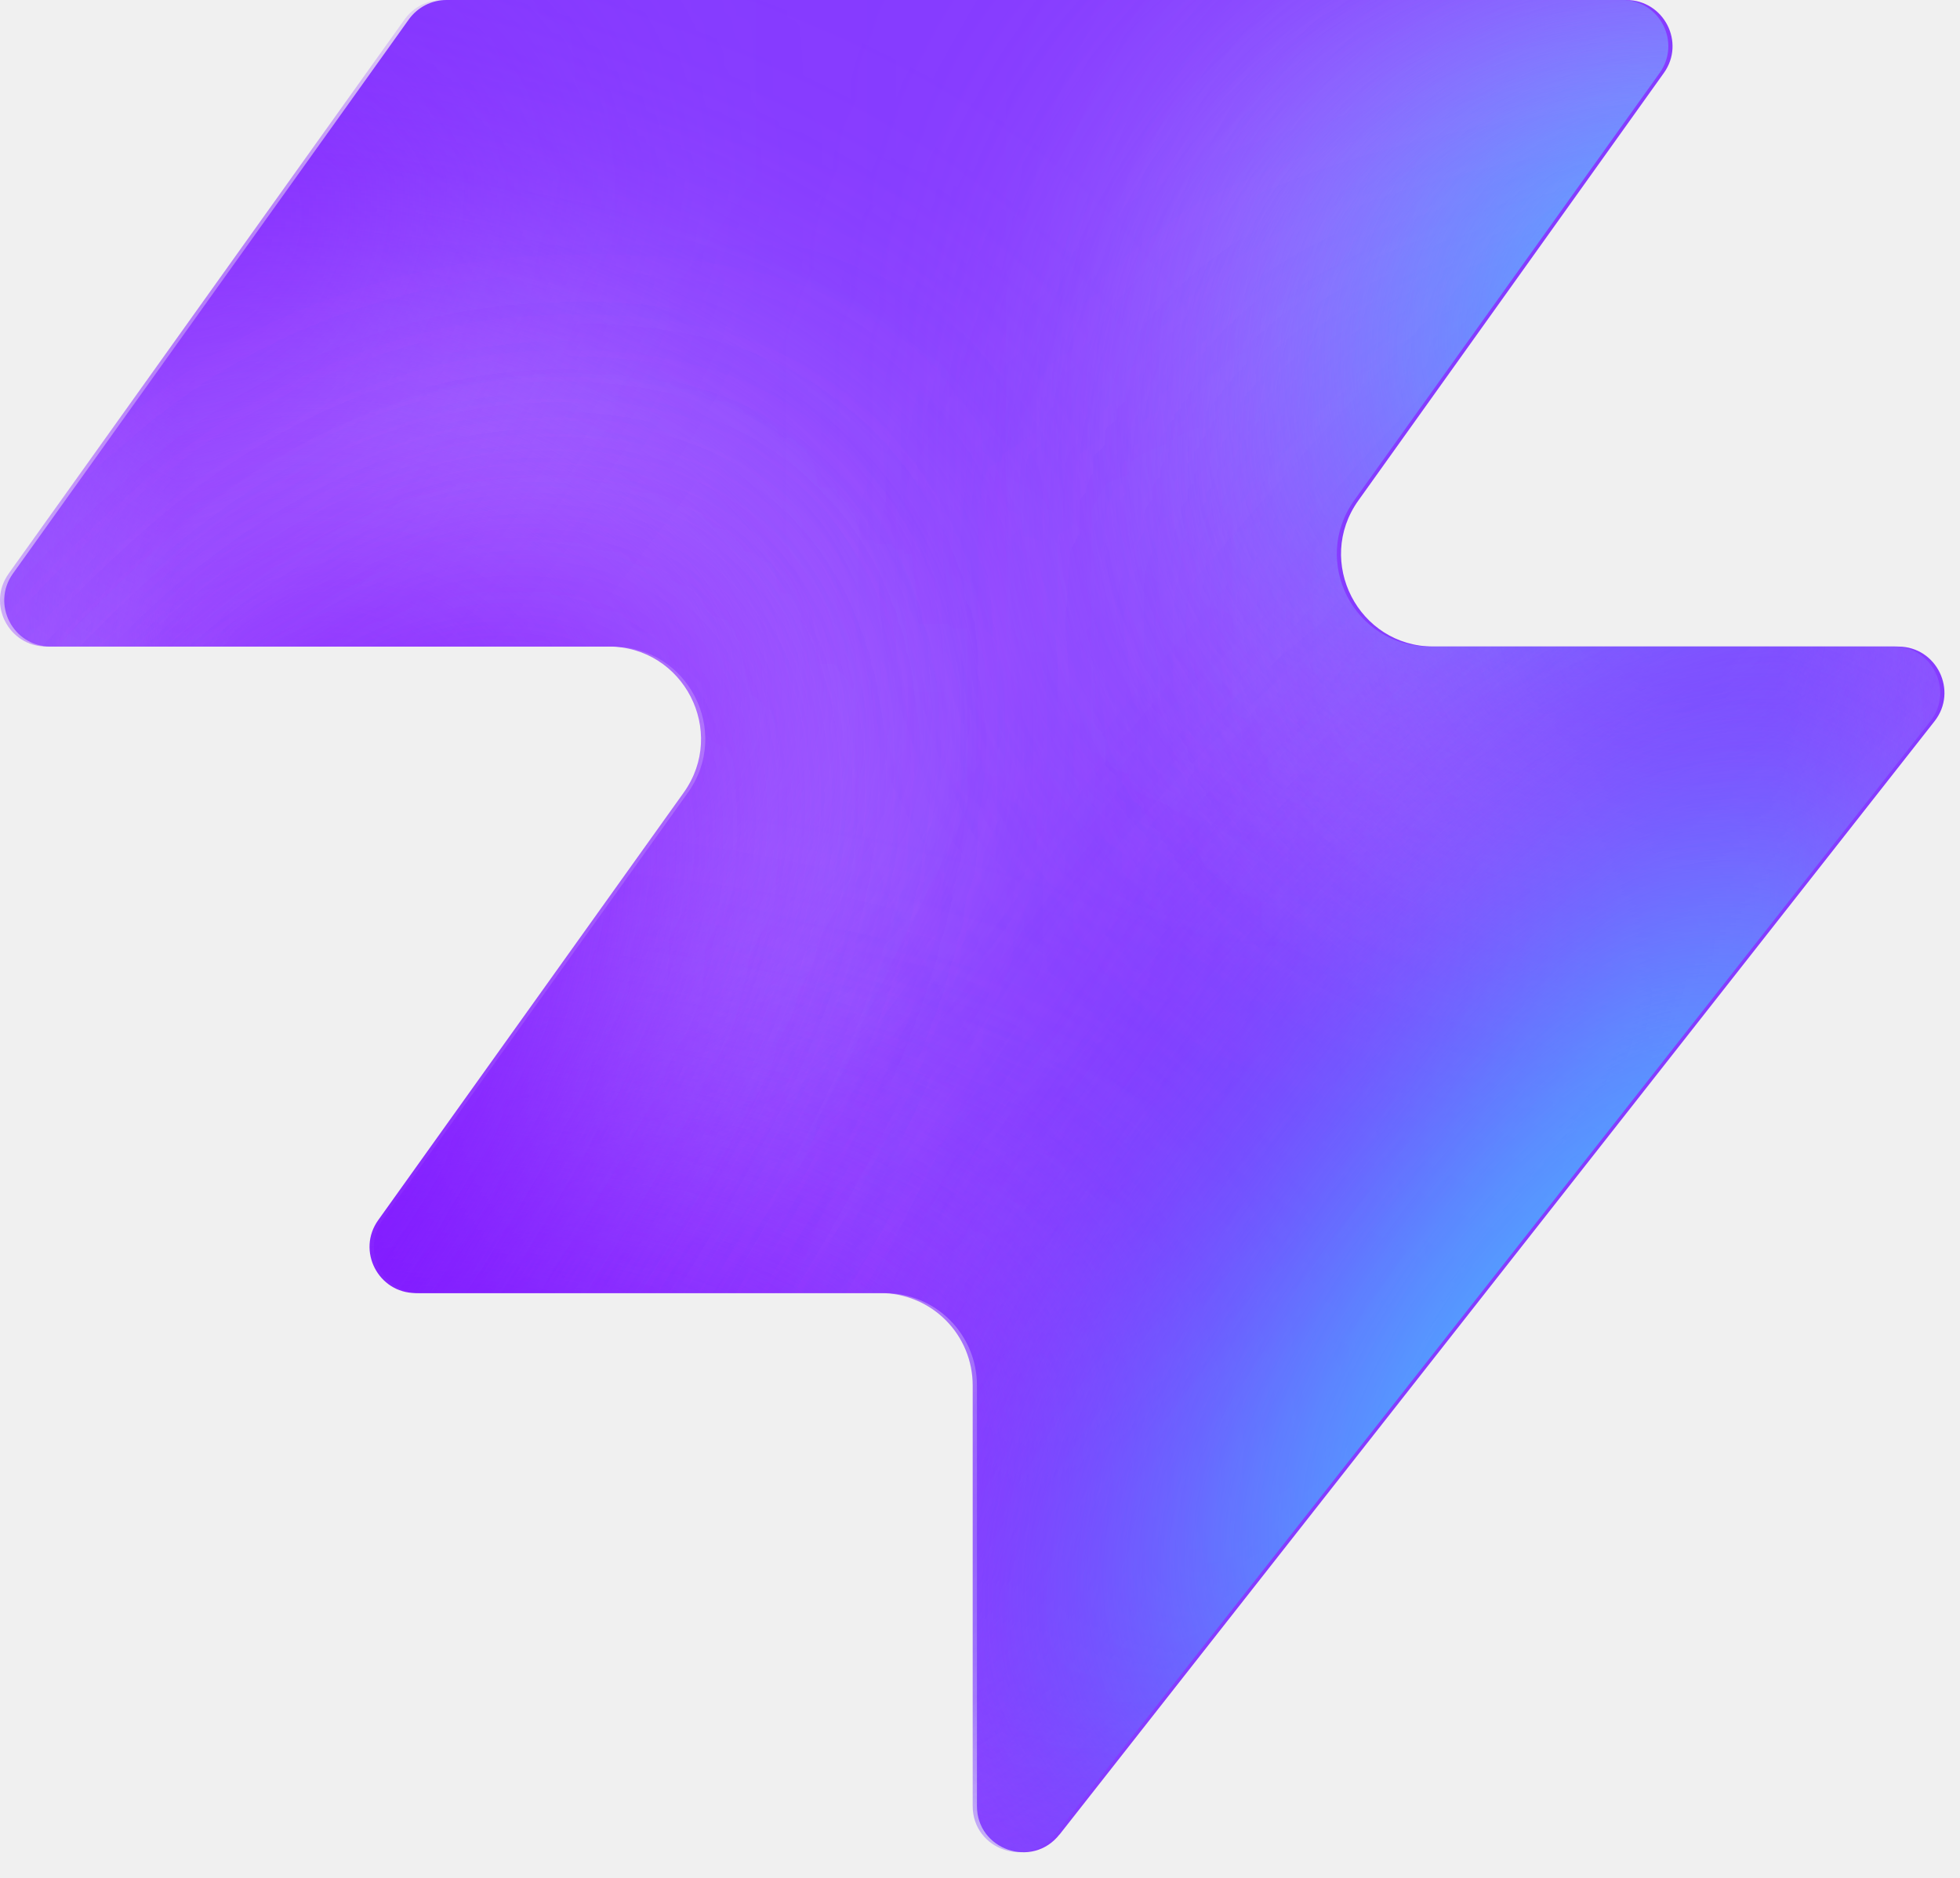
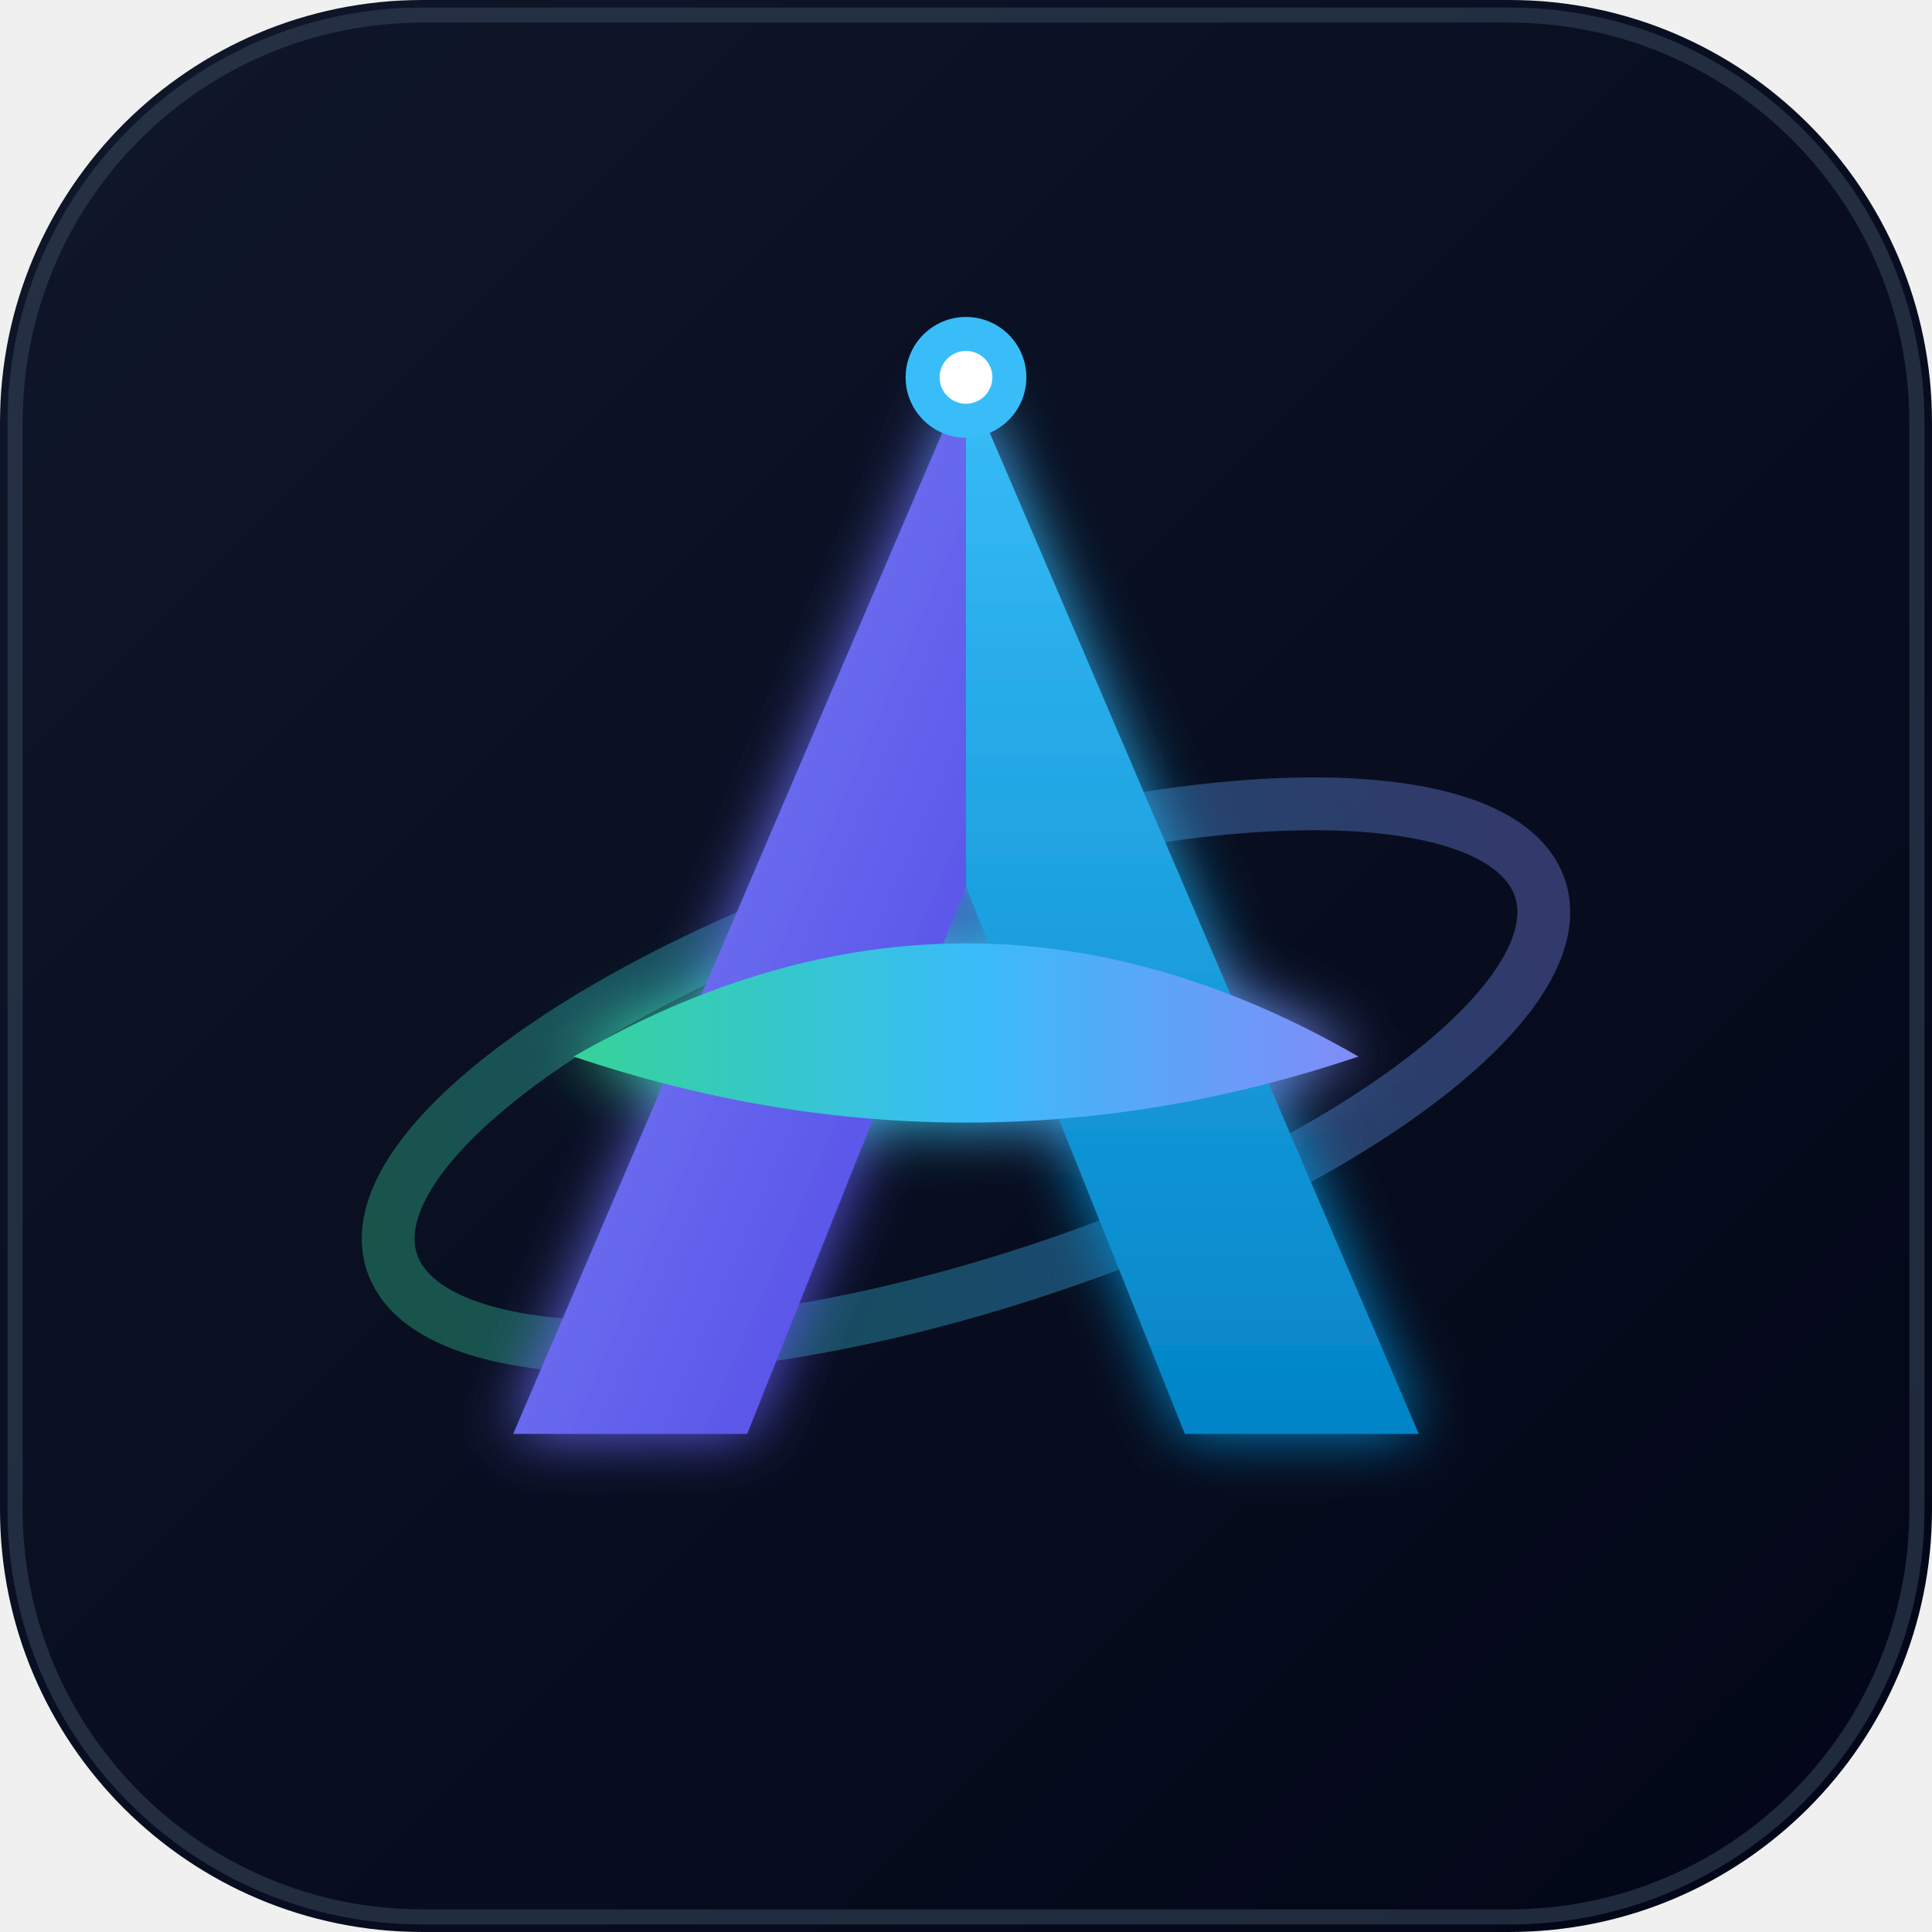
- <svg xmlns="http://www.w3.org/2000/svg" width="48" height="46" fill="none" viewBox="0 0 48 46">
-   <path fill="#863bff" d="M25.946 44.938c-.664.845-2.021.375-2.021-.698V33.937a2.26 2.26 0 0 0-2.262-2.262H10.287c-.92 0-1.456-1.04-.92-1.788l7.48-10.471c1.07-1.497 0-3.578-1.842-3.578H1.237c-.92 0-1.456-1.04-.92-1.788L10.013.474c.214-.297.556-.474.92-.474h28.894c.92 0 1.456 1.04.92 1.788l-7.48 10.471c-1.07 1.498 0 3.579 1.842 3.579h11.377c.943 0 1.473 1.088.89 1.83L25.947 44.94z" style="fill:#863bff;fill:color(display-p3 .525 .23 1);fill-opacity:1" />
-   <mask id="a" width="48" height="46" x="0" y="0" maskUnits="userSpaceOnUse" style="mask-type:alpha">
-     <path fill="#000" d="M25.842 44.938c-.664.844-2.021.375-2.021-.698V33.937a2.26 2.26 0 0 0-2.262-2.262H10.183c-.92 0-1.456-1.04-.92-1.788l7.48-10.471c1.07-1.498 0-3.579-1.842-3.579H1.133c-.92 0-1.456-1.04-.92-1.787L9.91.473c.214-.297.556-.474.92-.474h28.894c.92 0 1.456 1.04.92 1.788l-7.48 10.471c-1.07 1.498 0 3.578 1.842 3.578h11.377c.943 0 1.473 1.088.89 1.832L25.843 44.94z" style="fill:#000;fill-opacity:1" />
-   </mask>
-   <g mask="url(#a)">
-     <g filter="url(#b)">
-       <ellipse cx="5.508" cy="14.704" fill="#ede6ff" rx="5.508" ry="14.704" style="fill:#ede6ff;fill:color(display-p3 .927 .903 1);fill-opacity:1" transform="matrix(.00324 1 1 -.00324 -4.47 31.516)" />
-     </g>
-     <g filter="url(#c)">
-       <ellipse cx="10.399" cy="29.851" fill="#ede6ff" rx="10.399" ry="29.851" style="fill:#ede6ff;fill:color(display-p3 .927 .903 1);fill-opacity:1" transform="matrix(.00324 1 1 -.00324 -39.328 7.883)" />
-     </g>
-     <g filter="url(#d)">
-       <ellipse cx="5.508" cy="30.487" fill="#7e14ff" rx="5.508" ry="30.487" style="fill:#7e14ff;fill:color(display-p3 .492 .077 1);fill-opacity:1" transform="rotate(89.814 -25.913 -14.639)scale(1 -1)" />
-     </g>
-     <g filter="url(#e)">
-       <ellipse cx="5.508" cy="30.599" fill="#7e14ff" rx="5.508" ry="30.599" style="fill:#7e14ff;fill:color(display-p3 .492 .077 1);fill-opacity:1" transform="rotate(89.814 -32.644 -3.334)scale(1 -1)" />
-     </g>
-     <g filter="url(#f)">
-       <ellipse cx="5.508" cy="30.599" fill="#7e14ff" rx="5.508" ry="30.599" style="fill:#7e14ff;fill:color(display-p3 .492 .077 1);fill-opacity:1" transform="matrix(.00324 1 1 -.00324 -34.34 30.47)" />
-     </g>
-     <g filter="url(#g)">
-       <ellipse cx="14.072" cy="22.078" fill="#ede6ff" rx="14.072" ry="22.078" style="fill:#ede6ff;fill:color(display-p3 .927 .903 1);fill-opacity:1" transform="rotate(93.35 24.506 48.493)scale(-1 1)" />
-     </g>
-     <g filter="url(#h)">
-       <ellipse cx="3.47" cy="21.501" fill="#7e14ff" rx="3.47" ry="21.501" style="fill:#7e14ff;fill:color(display-p3 .492 .077 1);fill-opacity:1" transform="rotate(89.009 28.708 47.59)scale(-1 1)" />
-     </g>
-     <g filter="url(#i)">
-       <ellipse cx="3.47" cy="21.501" fill="#7e14ff" rx="3.47" ry="21.501" style="fill:#7e14ff;fill:color(display-p3 .492 .077 1);fill-opacity:1" transform="rotate(89.009 28.708 47.59)scale(-1 1)" />
-     </g>
-     <g filter="url(#j)">
-       <ellipse cx=".387" cy="8.972" fill="#7e14ff" rx="4.407" ry="29.108" style="fill:#7e14ff;fill:color(display-p3 .492 .077 1);fill-opacity:1" transform="rotate(39.51 .387 8.972)" />
-     </g>
-     <g filter="url(#k)">
-       <ellipse cx="47.523" cy="-6.092" fill="#7e14ff" rx="4.407" ry="29.108" style="fill:#7e14ff;fill:color(display-p3 .492 .077 1);fill-opacity:1" transform="rotate(37.892 47.523 -6.092)" />
-     </g>
-     <g filter="url(#l)">
-       <ellipse cx="41.412" cy="6.333" fill="#47bfff" rx="5.971" ry="9.665" style="fill:#47bfff;fill:color(display-p3 .28 .748 1);fill-opacity:1" transform="rotate(37.892 41.412 6.333)" />
-     </g>
-     <g filter="url(#m)">
-       <ellipse cx="-1.879" cy="38.332" fill="#7e14ff" rx="4.407" ry="29.108" style="fill:#7e14ff;fill:color(display-p3 .492 .077 1);fill-opacity:1" transform="rotate(37.892 -1.88 38.332)" />
-     </g>
-     <g filter="url(#n)">
-       <ellipse cx="-1.879" cy="38.332" fill="#7e14ff" rx="4.407" ry="29.108" style="fill:#7e14ff;fill:color(display-p3 .492 .077 1);fill-opacity:1" transform="rotate(37.892 -1.88 38.332)" />
-     </g>
-     <g filter="url(#o)">
-       <ellipse cx="35.651" cy="29.907" fill="#7e14ff" rx="4.407" ry="29.108" style="fill:#7e14ff;fill:color(display-p3 .492 .077 1);fill-opacity:1" transform="rotate(37.892 35.651 29.907)" />
-     </g>
-     <g filter="url(#p)">
-       <ellipse cx="38.418" cy="32.4" fill="#47bfff" rx="5.971" ry="15.297" style="fill:#47bfff;fill:color(display-p3 .28 .748 1);fill-opacity:1" transform="rotate(37.892 38.418 32.4)" />
-     </g>
-   </g>
+ <svg xmlns="http://www.w3.org/2000/svg" viewBox="0 0 512 512" width="100%" height="100%">
  <defs>
-     <filter id="b" width="60.045" height="41.654" x="-19.77" y="16.149" color-interpolation-filters="sRGB" filterUnits="userSpaceOnUse">
-       <feFlood flood-opacity="0" result="BackgroundImageFix" />
-       <feBlend in="SourceGraphic" in2="BackgroundImageFix" result="shape" />
-       <feGaussianBlur result="effect1_foregroundBlur_2002_17158" stdDeviation="7.659" />
-     </filter>
-     <filter id="c" width="90.34" height="51.437" x="-54.613" y="-7.533" color-interpolation-filters="sRGB" filterUnits="userSpaceOnUse">
-       <feFlood flood-opacity="0" result="BackgroundImageFix" />
-       <feBlend in="SourceGraphic" in2="BackgroundImageFix" result="shape" />
-       <feGaussianBlur result="effect1_foregroundBlur_2002_17158" stdDeviation="7.659" />
-     </filter>
-     <filter id="d" width="79.355" height="29.4" x="-49.64" y="2.03" color-interpolation-filters="sRGB" filterUnits="userSpaceOnUse">
-       <feFlood flood-opacity="0" result="BackgroundImageFix" />
-       <feBlend in="SourceGraphic" in2="BackgroundImageFix" result="shape" />
-       <feGaussianBlur result="effect1_foregroundBlur_2002_17158" stdDeviation="4.596" />
-     </filter>
-     <filter id="e" width="79.579" height="29.4" x="-45.045" y="20.029" color-interpolation-filters="sRGB" filterUnits="userSpaceOnUse">
-       <feFlood flood-opacity="0" result="BackgroundImageFix" />
-       <feBlend in="SourceGraphic" in2="BackgroundImageFix" result="shape" />
-       <feGaussianBlur result="effect1_foregroundBlur_2002_17158" stdDeviation="4.596" />
-     </filter>
-     <filter id="f" width="79.579" height="29.4" x="-43.513" y="21.178" color-interpolation-filters="sRGB" filterUnits="userSpaceOnUse">
-       <feFlood flood-opacity="0" result="BackgroundImageFix" />
-       <feBlend in="SourceGraphic" in2="BackgroundImageFix" result="shape" />
-       <feGaussianBlur result="effect1_foregroundBlur_2002_17158" stdDeviation="4.596" />
-     </filter>
-     <filter id="g" width="74.749" height="58.852" x="15.756" y="-17.901" color-interpolation-filters="sRGB" filterUnits="userSpaceOnUse">
-       <feFlood flood-opacity="0" result="BackgroundImageFix" />
-       <feBlend in="SourceGraphic" in2="BackgroundImageFix" result="shape" />
-       <feGaussianBlur result="effect1_foregroundBlur_2002_17158" stdDeviation="7.659" />
-     </filter>
-     <filter id="h" width="61.377" height="25.362" x="23.548" y="2.284" color-interpolation-filters="sRGB" filterUnits="userSpaceOnUse">
-       <feFlood flood-opacity="0" result="BackgroundImageFix" />
-       <feBlend in="SourceGraphic" in2="BackgroundImageFix" result="shape" />
-       <feGaussianBlur result="effect1_foregroundBlur_2002_17158" stdDeviation="4.596" />
-     </filter>
-     <filter id="i" width="61.377" height="25.362" x="23.548" y="2.284" color-interpolation-filters="sRGB" filterUnits="userSpaceOnUse">
-       <feFlood flood-opacity="0" result="BackgroundImageFix" />
-       <feBlend in="SourceGraphic" in2="BackgroundImageFix" result="shape" />
-       <feGaussianBlur result="effect1_foregroundBlur_2002_17158" stdDeviation="4.596" />
-     </filter>
-     <filter id="j" width="56.045" height="63.649" x="-27.636" y="-22.853" color-interpolation-filters="sRGB" filterUnits="userSpaceOnUse">
-       <feFlood flood-opacity="0" result="BackgroundImageFix" />
-       <feBlend in="SourceGraphic" in2="BackgroundImageFix" result="shape" />
-       <feGaussianBlur result="effect1_foregroundBlur_2002_17158" stdDeviation="4.596" />
-     </filter>
-     <filter id="k" width="54.814" height="64.646" x="20.116" y="-38.415" color-interpolation-filters="sRGB" filterUnits="userSpaceOnUse">
-       <feFlood flood-opacity="0" result="BackgroundImageFix" />
-       <feBlend in="SourceGraphic" in2="BackgroundImageFix" result="shape" />
-       <feGaussianBlur result="effect1_foregroundBlur_2002_17158" stdDeviation="4.596" />
-     </filter>
-     <filter id="l" width="33.541" height="35.313" x="24.641" y="-11.323" color-interpolation-filters="sRGB" filterUnits="userSpaceOnUse">
-       <feFlood flood-opacity="0" result="BackgroundImageFix" />
-       <feBlend in="SourceGraphic" in2="BackgroundImageFix" result="shape" />
-       <feGaussianBlur result="effect1_foregroundBlur_2002_17158" stdDeviation="4.596" />
-     </filter>
-     <filter id="m" width="54.814" height="64.646" x="-29.286" y="6.009" color-interpolation-filters="sRGB" filterUnits="userSpaceOnUse">
-       <feFlood flood-opacity="0" result="BackgroundImageFix" />
-       <feBlend in="SourceGraphic" in2="BackgroundImageFix" result="shape" />
-       <feGaussianBlur result="effect1_foregroundBlur_2002_17158" stdDeviation="4.596" />
-     </filter>
-     <filter id="n" width="54.814" height="64.646" x="-29.286" y="6.009" color-interpolation-filters="sRGB" filterUnits="userSpaceOnUse">
-       <feFlood flood-opacity="0" result="BackgroundImageFix" />
-       <feBlend in="SourceGraphic" in2="BackgroundImageFix" result="shape" />
-       <feGaussianBlur result="effect1_foregroundBlur_2002_17158" stdDeviation="4.596" />
-     </filter>
-     <filter id="o" width="54.814" height="64.646" x="8.244" y="-2.416" color-interpolation-filters="sRGB" filterUnits="userSpaceOnUse">
-       <feFlood flood-opacity="0" result="BackgroundImageFix" />
-       <feBlend in="SourceGraphic" in2="BackgroundImageFix" result="shape" />
-       <feGaussianBlur result="effect1_foregroundBlur_2002_17158" stdDeviation="4.596" />
-     </filter>
-     <filter id="p" width="39.409" height="43.623" x="18.713" y="10.588" color-interpolation-filters="sRGB" filterUnits="userSpaceOnUse">
-       <feFlood flood-opacity="0" result="BackgroundImageFix" />
-       <feBlend in="SourceGraphic" in2="BackgroundImageFix" result="shape" />
-       <feGaussianBlur result="effect1_foregroundBlur_2002_17158" stdDeviation="4.596" />
+     <linearGradient id="bg" x1="0%" y1="0%" x2="100%" y2="100%">
+       <stop offset="0%" stop-color="#0F172A" />
+       <stop offset="100%" stop-color="#020617" />
+     </linearGradient>
+     <linearGradient id="primary-grad" x1="0%" y1="0%" x2="0%" y2="100%">
+       <stop offset="0%" stop-color="#38BDF8" />
+       <stop offset="100%" stop-color="#0284C7" />
+     </linearGradient>
+     <linearGradient id="accent-grad" x1="0%" y1="0%" x2="100%" y2="100%">
+       <stop offset="0%" stop-color="#818CF8" />
+       <stop offset="100%" stop-color="#4F46E5" />
+     </linearGradient>
+     <linearGradient id="ring-grad" x1="0%" y1="0%" x2="100%" y2="0%">
+       <stop offset="0%" stop-color="#34D399" />
+       <stop offset="50%" stop-color="#38BDF8" />
+       <stop offset="100%" stop-color="#818CF8" />
+     </linearGradient>
+     <filter id="subtle-glow" x="-20%" y="-20%" width="140%" height="140%">
+       <feGaussianBlur stdDeviation="8" result="blur" />
+       <feComposite in="SourceGraphic" in2="blur" operator="over" />
    </filter>
  </defs>
+   <rect width="512" height="512" rx="112" fill="url(#bg)" />
+   <rect width="504" height="504" x="4" y="4" rx="108" fill="none" stroke="#334155" stroke-width="4" opacity="0.6" />
+   <ellipse cx="256" cy="285" rx="160" ry="55" fill="none" stroke="url(#ring-grad)" stroke-width="14" transform="rotate(-18 256 285)" opacity="0.35" />
+   <g filter="url(#subtle-glow)">
+     <path d="M 256 100 L 136 380 H 198 L 256 235 Z" fill="url(#accent-grad)" />
+     <path d="M 256 100 L 376 380 H 314 L 256 235 Z" fill="url(#primary-grad)" />
+     <path d="M 152 280 Q 256 220 360 280 Q 256 315 152 280 Z" fill="url(#ring-grad)" />
+   </g>
+   <circle cx="256" cy="100" r="16" fill="#38BDF8" />
+   <circle cx="256" cy="100" r="7" fill="#FFFFFF" />
</svg>
